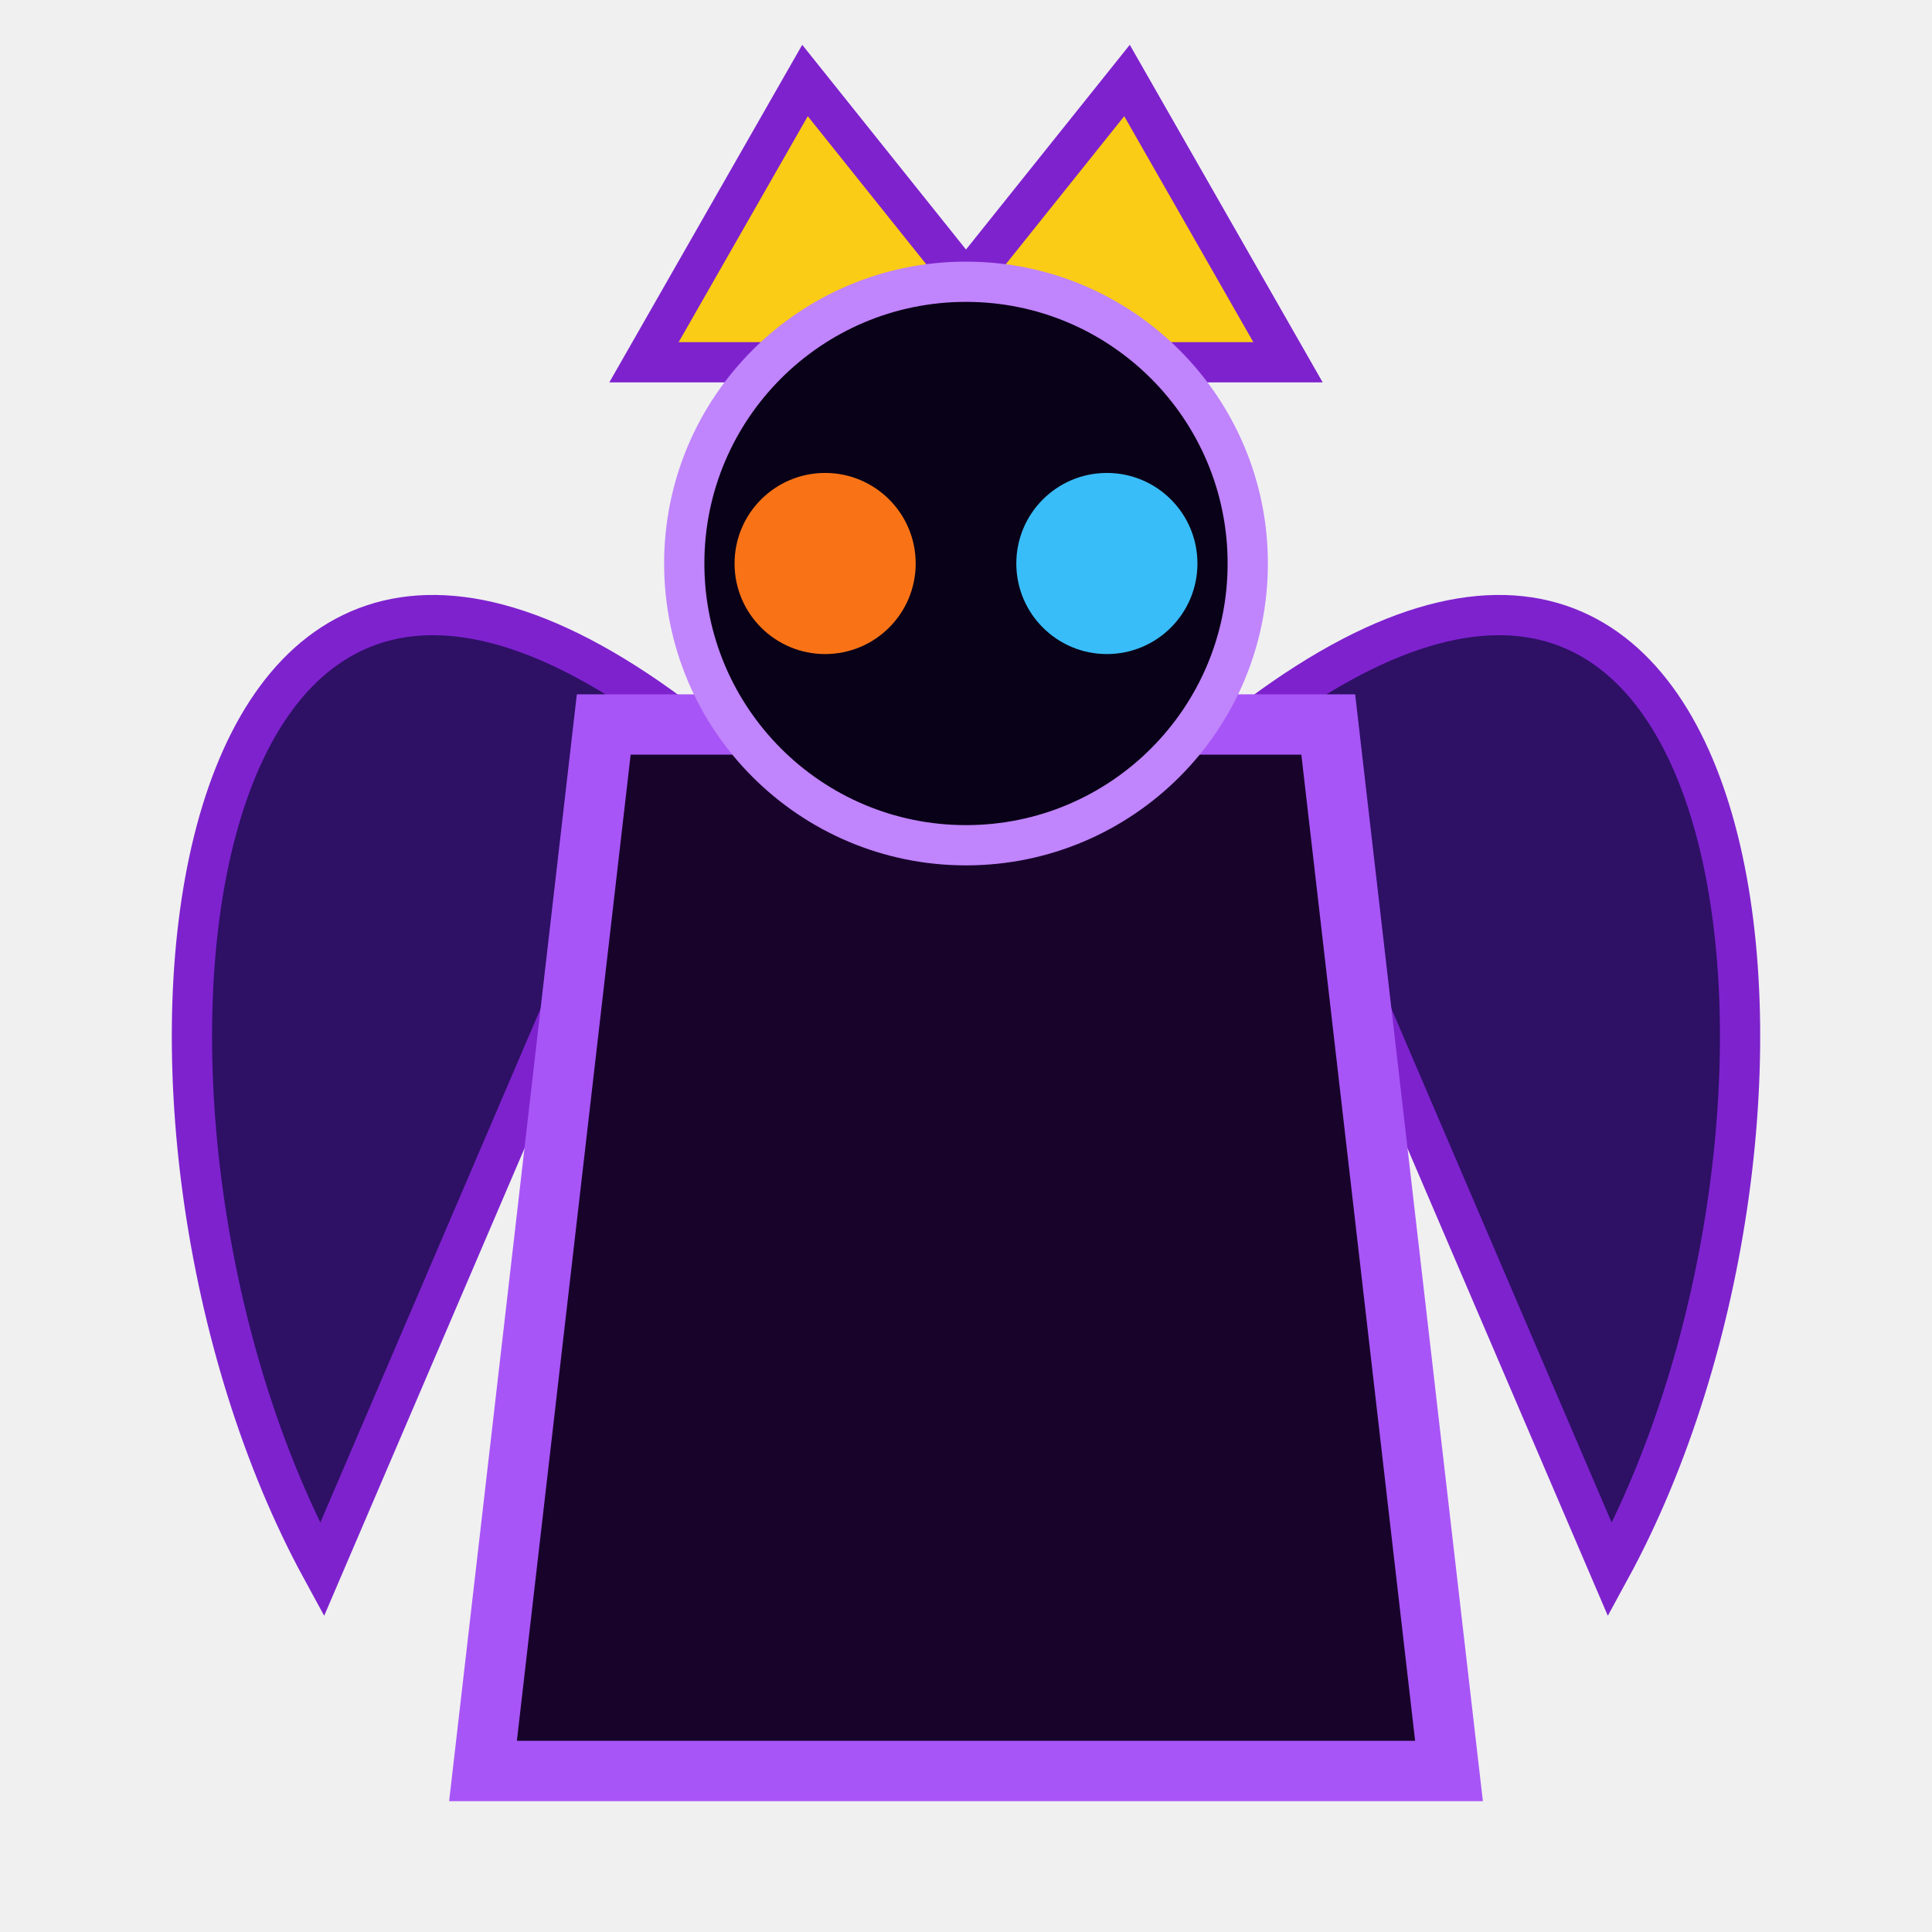
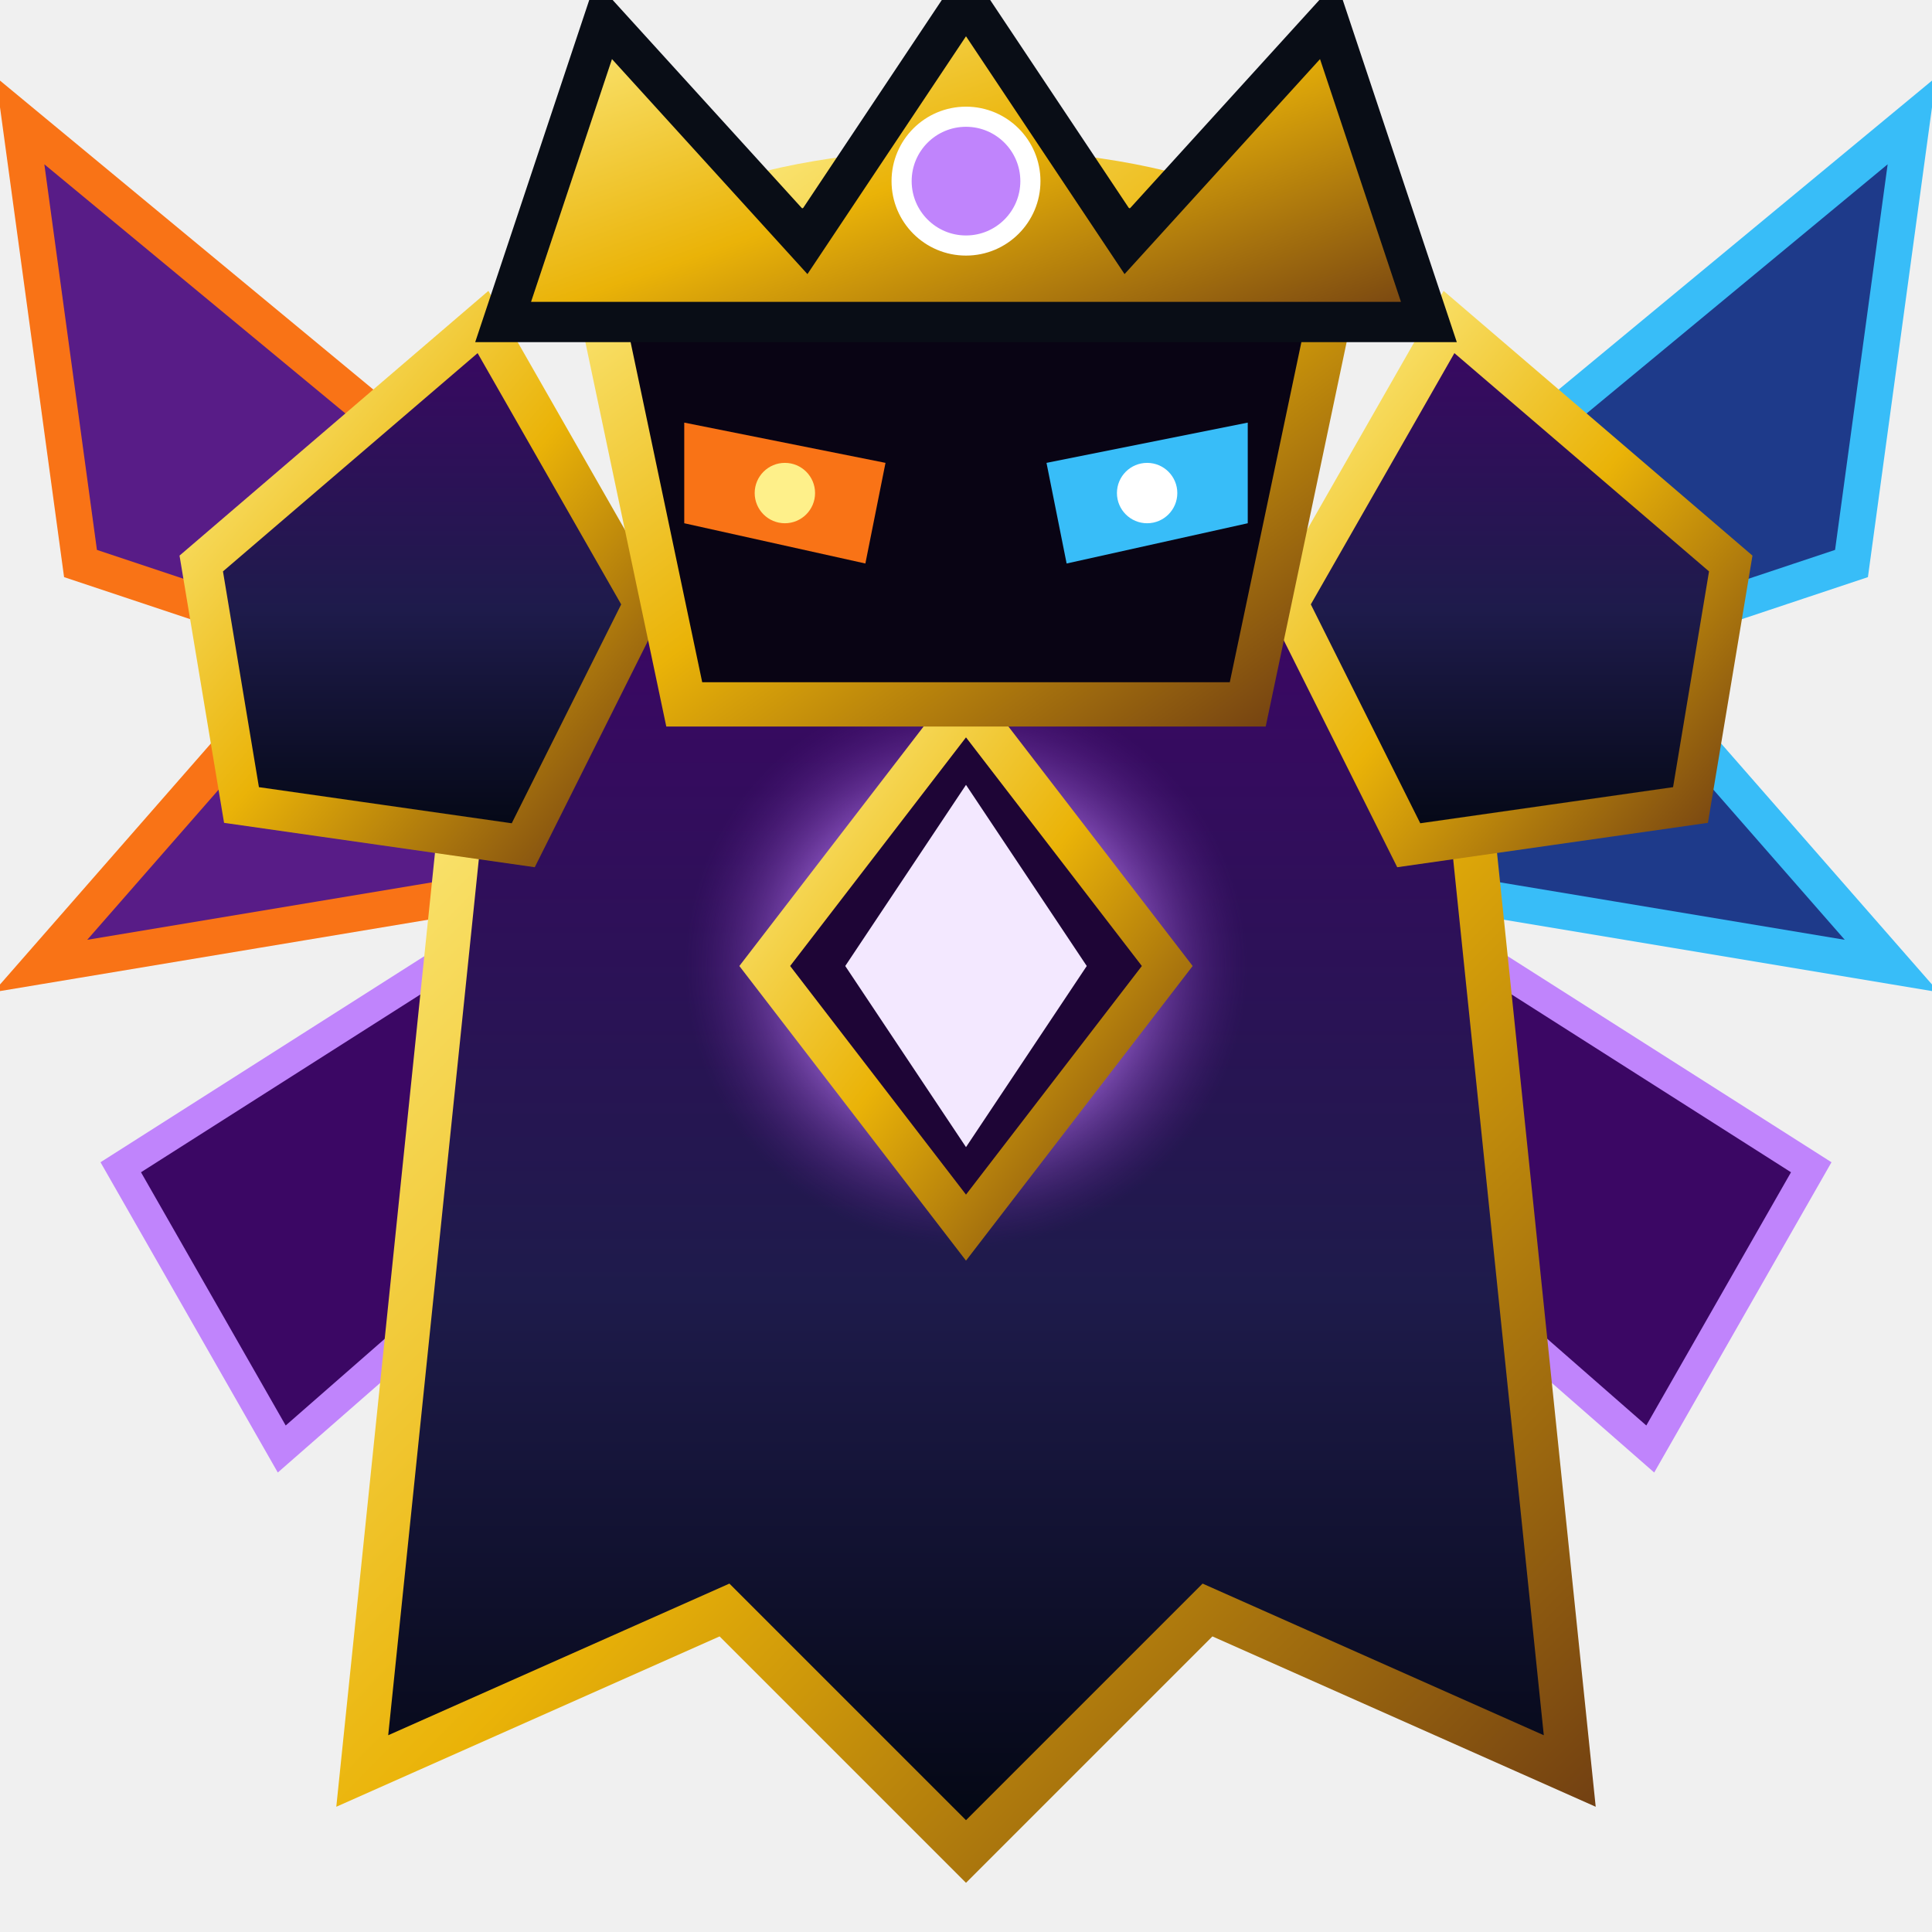
- <svg xmlns="http://www.w3.org/2000/svg" width="48" height="48" viewBox="0 0 96 96">
-   <path d="M 34 36 C 8 16, 4 56, 16 78 Z" fill="#2e1065" stroke="#7e22ce" stroke-width="2" />
-   <path d="M 62 36 C 88 16, 92 56, 80 78 Z" fill="#2e1065" stroke="#7e22ce" stroke-width="2" />
-   <path d="M 30 36 L 66 36 L 72 88 L 24 88 Z" fill="#18042b" stroke="#a855f7" stroke-width="3" />
-   <polygon points="32,18 40,4 48,14 56,4 64,18" fill="#facc15" stroke="#7e22ce" stroke-width="2" />
-   <circle cx="48" cy="28" r="14" fill="#090117" stroke="#c084fc" stroke-width="2" />
-   <circle cx="41" cy="28" r="4.5" fill="#f97316" />
-   <circle cx="55" cy="28" r="4.5" fill="#38bdf8" />
+ <svg xmlns="http://www.w3.org/2000/svg" width="64" height="64" viewBox="0 0 96 96">
+   <defs>
+     <linearGradient id="lordVoid" x1="0%" y1="0%" x2="0%" y2="100%">
+       <stop offset="0%" stop-color="#3b0764" />
+       <stop offset="55%" stop-color="#1e1b4b" />
+       <stop offset="100%" stop-color="#030712" />
+     </linearGradient>
+     <linearGradient id="eclipseGold" x1="0%" y1="0%" x2="100%" y2="100%">
+       <stop offset="0%" stop-color="#fef08a" />
+       <stop offset="50%" stop-color="#eab308" />
+       <stop offset="100%" stop-color="#713f12" />
+     </linearGradient>
+     <radialGradient id="dualityCore" cx="50%" cy="50%" r="50%">
+       <stop offset="0%" stop-color="#ffffff" />
+       <stop offset="45%" stop-color="#c084fc" />
+       <stop offset="100%" stop-color="#581c87" stop-opacity="0" />
+     </radialGradient>
+   </defs>
+   <polygon points="30,30 1,6 4,28 16,32 2,48 26,44" fill="#581c87" stroke="#f97316" stroke-width="1.8" />
+   <polygon points="66,30 95,6 92,28 80,32 94,48 70,44" fill="#1e3a8a" stroke="#38bdf8" stroke-width="1.8" />
+   <polygon points="28,44 6,58 14,72 30,58" fill="#3b0764" stroke="#c084fc" stroke-width="1.5" />
+   <polygon points="68,44 90,58 82,72 66,58" fill="#3b0764" stroke="#c084fc" stroke-width="1.5" />
+   <path d="M 24 30 L 72 30 L 78 88 L 60 80 L 48 92 L 36 80 L 18 88 Z" fill="url(#lordVoid)" stroke="url(#eclipseGold)" stroke-width="2.2" />
+   <circle cx="48" cy="48" r="14" fill="url(#dualityCore)" />
+   <polygon points="48,35 58,48 48,61 38,48" fill="#1e0536" stroke="url(#eclipseGold)" stroke-width="2" />
+   <polygon points="48,39 54,48 48,57 42,48" fill="#f3e8ff" />
+   <polygon points="10,28 24,16 32,30 26,42 12,40" fill="url(#lordVoid)" stroke="url(#eclipseGold)" stroke-width="2" />
+   <polygon points="86,28 72,16 64,30 70,42 84,40" fill="url(#lordVoid)" stroke="url(#eclipseGold)" stroke-width="2" />
+   <path d="M 30 16 C 30 6 66 6 66 16 L 62 35 L 34 35 Z" fill="#090414" stroke="url(#eclipseGold)" stroke-width="2.2" />
+   <polygon points="25,16 30,1 40,12 48,0 56,12 66,1 71,16" fill="url(#eclipseGold)" stroke="#090d16" stroke-width="2" />
+   <circle cx="48" cy="9" r="3.2" fill="#c084fc" stroke="#ffffff" stroke-width="1" />
+   <polygon points="34,21 44,23 43,28 34,26" fill="#f97316" />
+   <circle cx="39" cy="24.5" r="1.5" fill="#fef08a" />
+   <polygon points="62,21 52,23 53,28 62,26" fill="#38bdf8" />
+   <circle cx="57" cy="24.5" r="1.5" fill="#ffffff" />
</svg>
